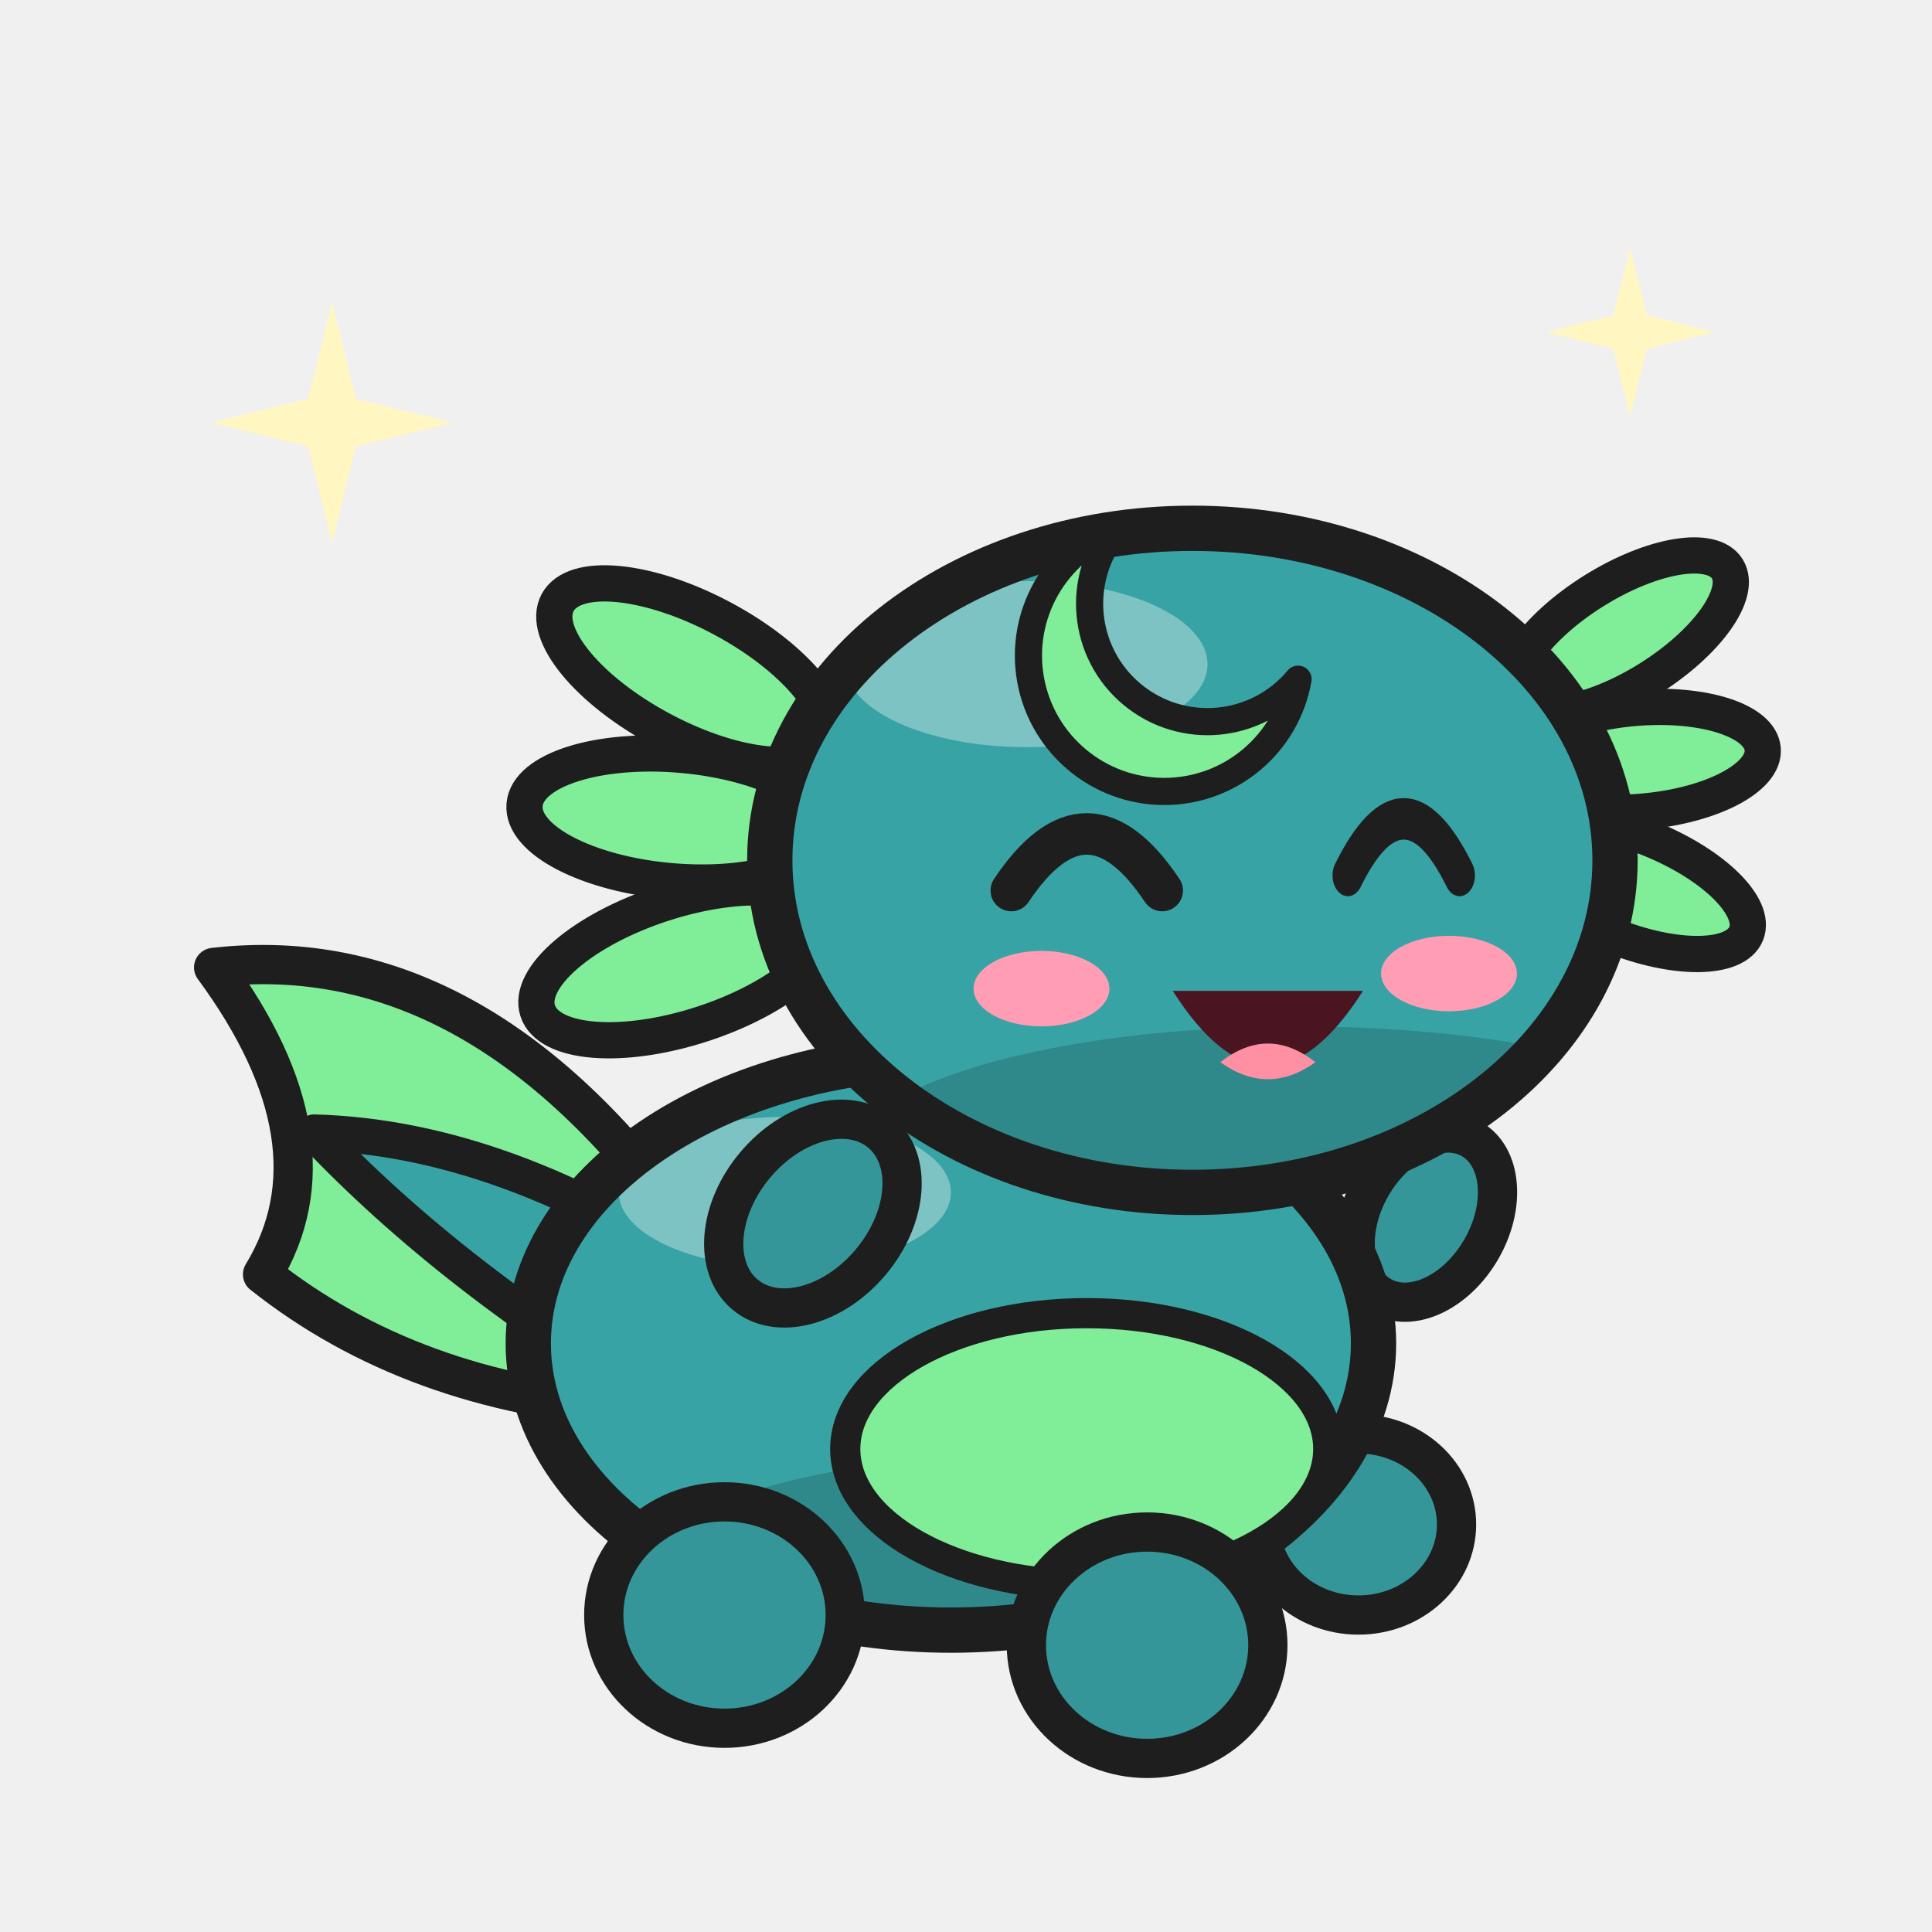
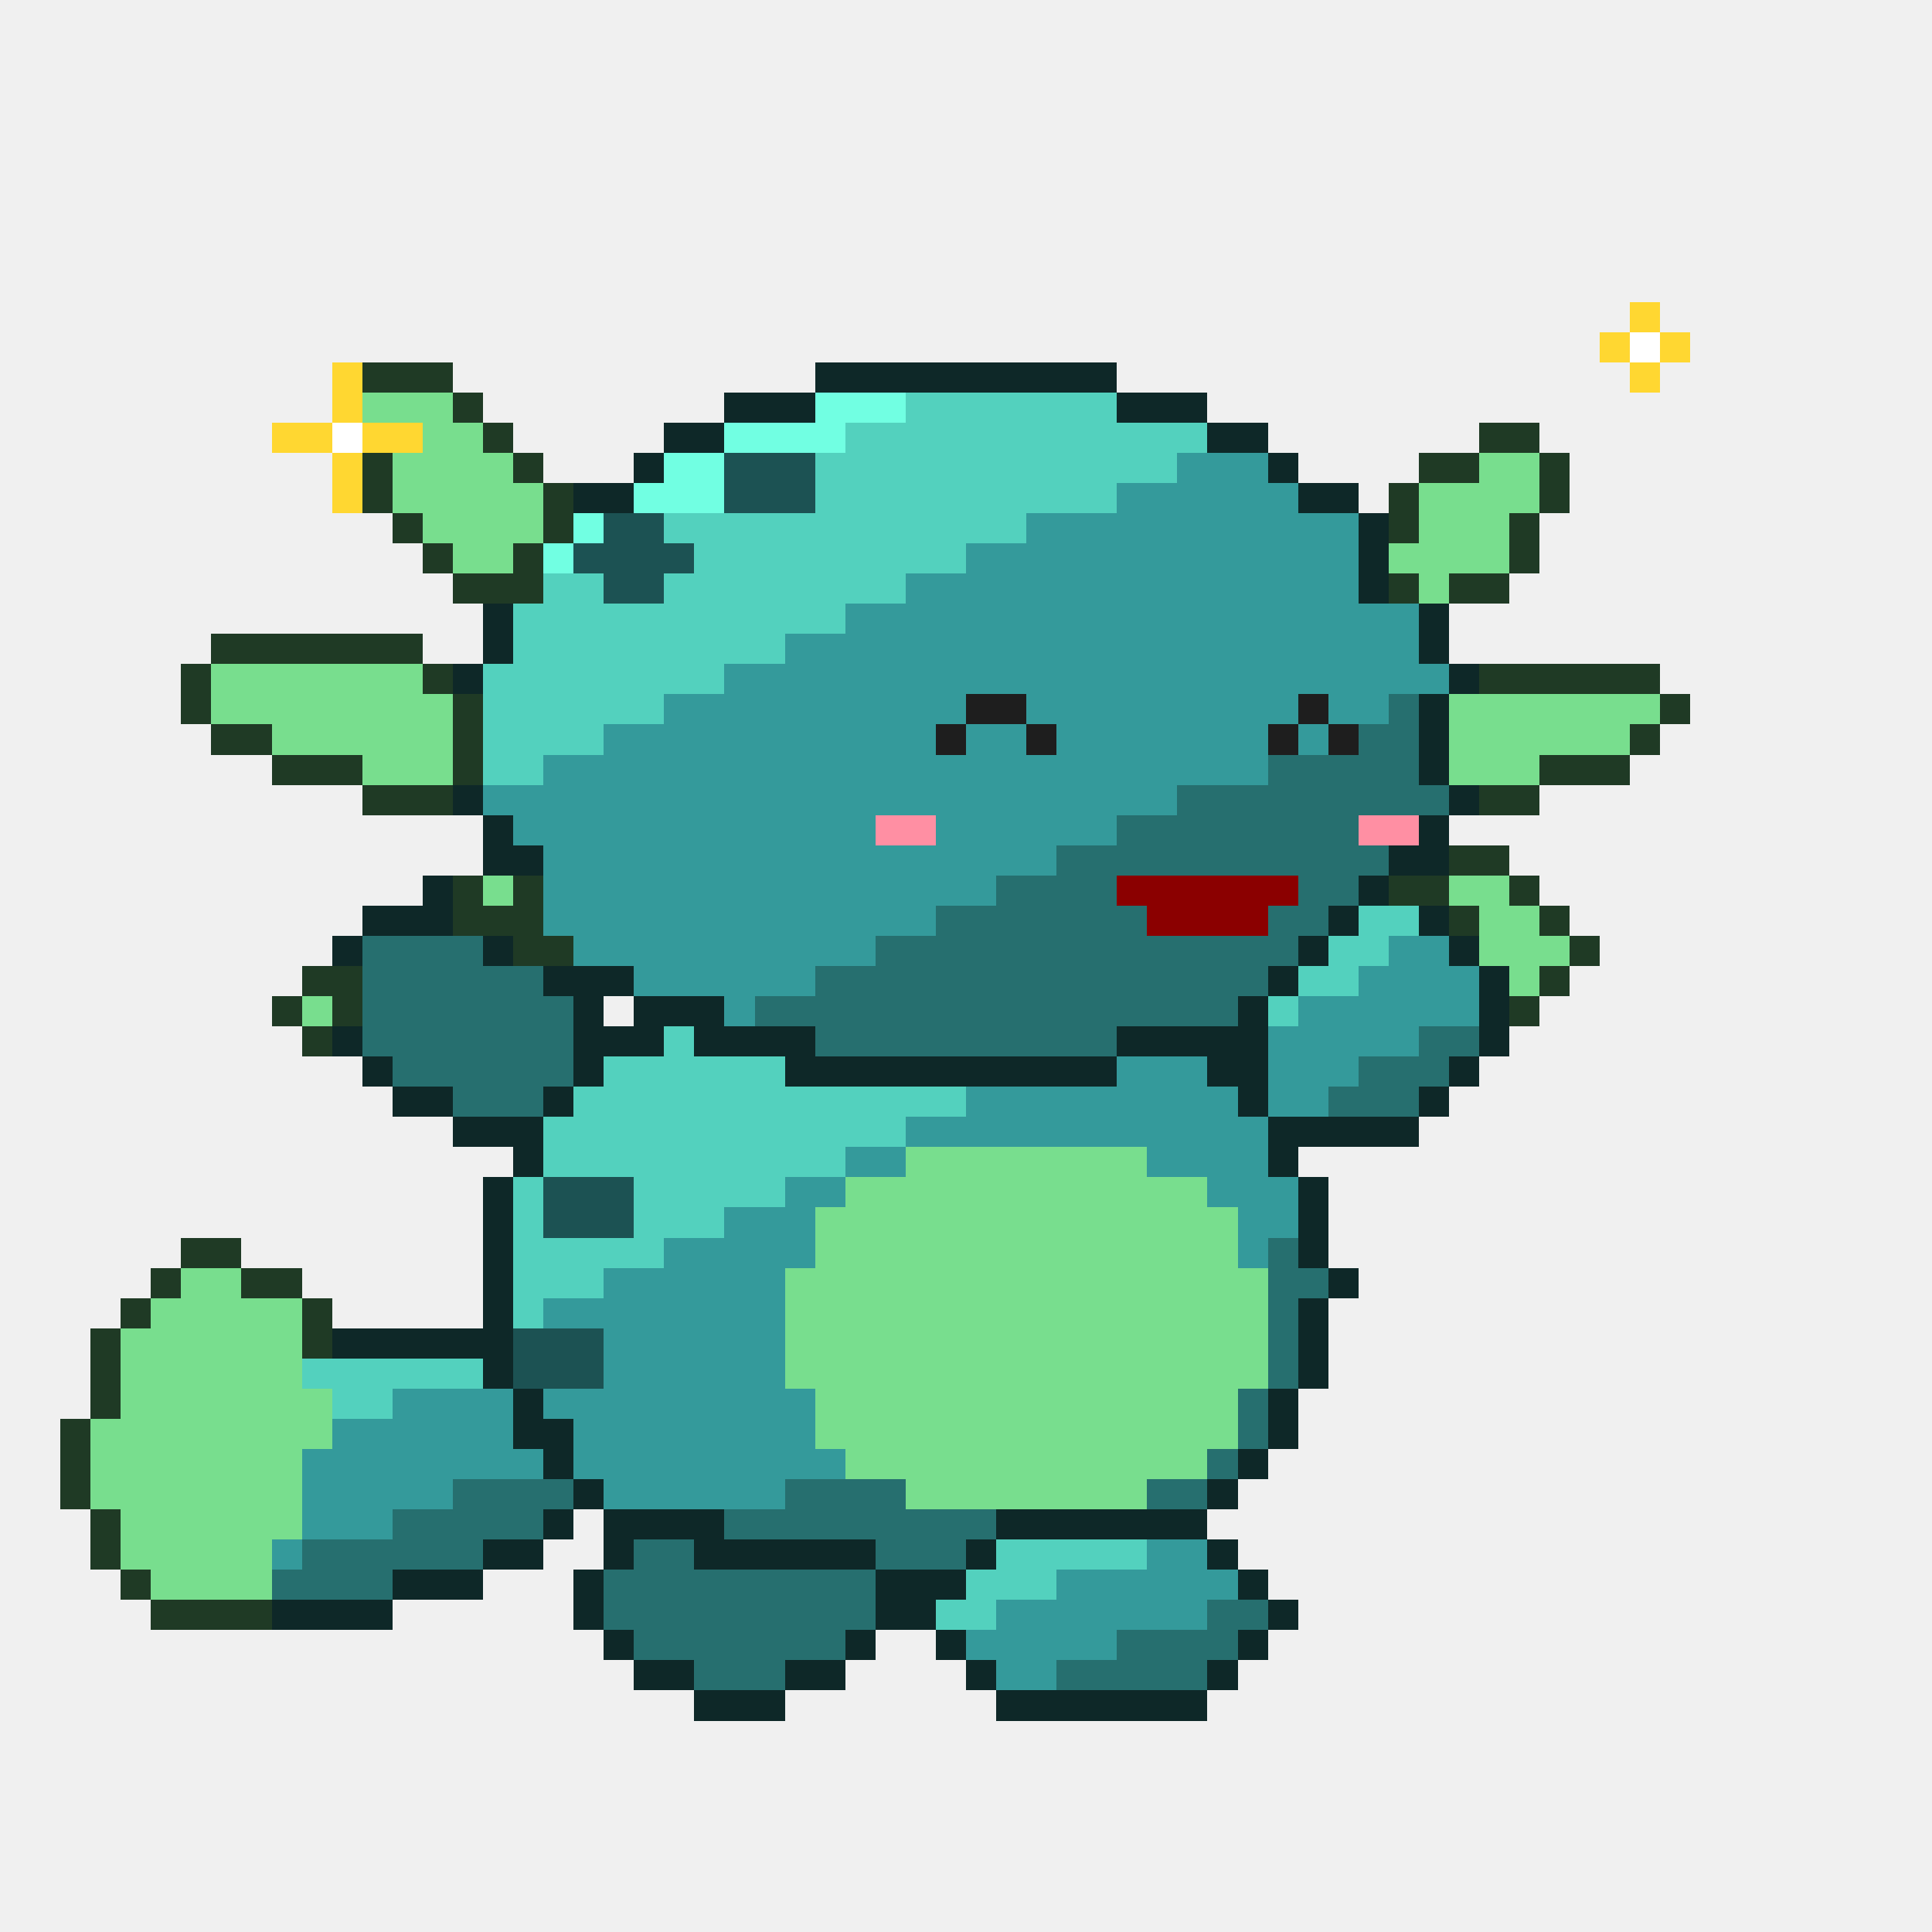
- <svg xmlns="http://www.w3.org/2000/svg" viewBox="0 0 128 128" width="128" height="128">
-   <g transform="translate(64 111) rotate(0) scale(1 1) translate(-64 -120)">
-     <g transform="rotate(20.00 42 96)">
-       <path d="M44 90Q24 76 8 84Q20 92 18 102Q30 106 44 102Z" fill="#80ED99" />
-       <path d="M44 90Q24 76 8 84Q20 92 18 102Q30 106 44 102Z" fill="none" stroke="#1e1e1e" stroke-width="2.6" stroke-linejoin="round" />
-       <path d="M46 92Q30 88 18 92Q30 98 46 101Z" fill="#38A3A5" />
-       <path d="M46 92Q30 88 18 92Q30 98 46 101Z" fill="none" stroke="#1e1e1e" stroke-width="2.4" stroke-linejoin="round" />
-     </g>
-     <ellipse cx="60" cy="108" rx="6.5" ry="6" fill="#349698" />
-     <ellipse cx="60" cy="108" rx="6.5" ry="6" fill="none" stroke="#1e1e1e" stroke-width="2.6" stroke-linejoin="round" />
-     <ellipse cx="90" cy="110" rx="6.5" ry="6" fill="#349698" />
-     <ellipse cx="90" cy="110" rx="6.5" ry="6" fill="none" stroke="#1e1e1e" stroke-width="2.6" stroke-linejoin="round" />
-     <g transform="rotate(-60.00 92 94)">
-       <ellipse cx="97" cy="94" rx="6" ry="4.2" fill="#349698" />
-       <ellipse cx="97" cy="94" rx="6" ry="4.2" fill="none" stroke="#1e1e1e" stroke-width="2.6" stroke-linejoin="round" />
-     </g>
-     <ellipse cx="63" cy="98" rx="28" ry="19" fill="#38A3A5" />
-     <clipPath id="f0c0">
-       <ellipse cx="63" cy="98" rx="28" ry="19" />
-     </clipPath>
-     <ellipse cx="72" cy="115" rx="32" ry="10" fill="#000000" fill-opacity="0.16" clip-path="url(#f0c0)" />
-     <ellipse cx="52" cy="88" rx="11" ry="5" fill="#ffffff" fill-opacity="0.35" clip-path="url(#f0c0)" />
-     <ellipse cx="63" cy="98" rx="28" ry="19" fill="none" stroke="#1e1e1e" stroke-width="3" stroke-linejoin="round" />
-     <ellipse cx="72" cy="105" rx="16" ry="9" fill="#80ED99" />
-     <ellipse cx="72" cy="105" rx="16" ry="9" fill="none" stroke="#1e1e1e" stroke-width="2" stroke-linejoin="round" />
-     <g transform="rotate(-32.00 101 55.08)">
-       <ellipse cx="108.577" cy="55.08" rx="8.266" ry="3.444" fill="#80ED99" />
-       <ellipse cx="108.577" cy="55.08" rx="8.266" ry="3.444" fill="none" stroke="#1e1e1e" stroke-width="2.4" stroke-linejoin="round" />
-     </g>
-     <g transform="rotate(-5.00 101 60)">
-       <ellipse cx="108.577" cy="60" rx="8.266" ry="3.444" fill="#80ED99" />
-       <ellipse cx="108.577" cy="60" rx="8.266" ry="3.444" fill="none" stroke="#1e1e1e" stroke-width="2.4" stroke-linejoin="round" />
-     </g>
-     <g transform="rotate(22.00 101 64.92)">
-       <ellipse cx="108.577" cy="64.92" rx="8.266" ry="3.444" fill="#80ED99" />
-       <ellipse cx="108.577" cy="64.92" rx="8.266" ry="3.444" fill="none" stroke="#1e1e1e" stroke-width="2.4" stroke-linejoin="round" />
-     </g>
-     <g transform="rotate(-152.00 54 58)">
-       <ellipse cx="63.24" cy="58" rx="10.08" ry="4.2" fill="#80ED99" />
-       <ellipse cx="63.24" cy="58" rx="10.08" ry="4.2" fill="none" stroke="#1e1e1e" stroke-width="2.4" stroke-linejoin="round" />
-     </g>
-     <g transform="rotate(-175.00 54 64)">
-       <ellipse cx="63.24" cy="64" rx="10.08" ry="4.2" fill="#80ED99" />
-       <ellipse cx="63.24" cy="64" rx="10.08" ry="4.2" fill="none" stroke="#1e1e1e" stroke-width="2.4" stroke-linejoin="round" />
-     </g>
-     <g transform="rotate(162.00 54 70)">
-       <ellipse cx="63.24" cy="70" rx="10.08" ry="4.2" fill="#80ED99" />
-       <ellipse cx="63.24" cy="70" rx="10.08" ry="4.2" fill="none" stroke="#1e1e1e" stroke-width="2.4" stroke-linejoin="round" />
-     </g>
-     <ellipse cx="79" cy="66" rx="28" ry="22" fill="#38A3A5" />
-     <clipPath id="f0c1">
-       <ellipse cx="79" cy="66" rx="28" ry="22" />
-     </clipPath>
-     <ellipse cx="86" cy="86" rx="30" ry="9" fill="#000000" fill-opacity="0.16" clip-path="url(#f0c1)" />
-     <ellipse cx="68" cy="53" rx="12" ry="5.5" fill="#ffffff" fill-opacity="0.35" clip-path="url(#f0c1)" />
-     <ellipse cx="79" cy="66" rx="28" ry="22" fill="none" stroke="#1e1e1e" stroke-width="3" stroke-linejoin="round" />
-     <path d="M74 44A9 9 0 1 0 86 54A7 7 0 1 1 74 44Z" fill="#80ED99" />
-     <path d="M74 44A9 9 0 1 0 86 54A7 7 0 1 1 74 44Z" fill="none" stroke="#1e1e1e" stroke-width="1.8" stroke-linejoin="round" />
-     <ellipse cx="69" cy="74.5" rx="4.5" ry="2.5" fill="#ff9db5" />
-     <ellipse cx="96" cy="73.5" rx="4.5" ry="2.5" fill="#ff9db5" />
-     <path d="M67 68Q72 60.5 77 68" fill="none" stroke="#1e1e1e" stroke-width="2.75" stroke-linecap="round" stroke-linejoin="round" />
-     <g transform="translate(93 65) scale(0.74 1) translate(-93 -65)">
-       <path d="M88 67Q93 59.5 98 67" fill="none" stroke="#1e1e1e" stroke-width="2.75" stroke-linecap="round" stroke-linejoin="round" />
-     </g>
-     <path d="M77.7 74.65Q84 84.55 90.3 74.65Z" fill="#4a1420" />
-     <path d="M80.85 79.375Q84 76.9 87.15 79.375Q84 81.625 80.85 79.375Z" fill="#ff8fa3" />
-     <ellipse cx="48" cy="116" rx="8" ry="7.5" fill="#349698" />
-     <ellipse cx="48" cy="116" rx="8" ry="7.5" fill="none" stroke="#1e1e1e" stroke-width="2.6" stroke-linejoin="round" />
-     <ellipse cx="76" cy="118" rx="8" ry="7.5" fill="#349698" />
-     <ellipse cx="76" cy="118" rx="8" ry="7.5" fill="none" stroke="#1e1e1e" stroke-width="2.6" stroke-linejoin="round" />
-     <g transform="rotate(-50.00 50 94)">
-       <ellipse cx="56" cy="94" rx="7" ry="5" fill="#349698" />
-       <ellipse cx="56" cy="94" rx="7" ry="5" fill="none" stroke="#1e1e1e" stroke-width="2.6" stroke-linejoin="round" />
-     </g>
-   </g>
-   <path d="M22.00 20.00L23.58 26.42L30.00 28.00L23.58 29.58L22.00 36.00L20.42 29.58L14.00 28.00L20.42 26.42Z" fill="#fff6c2" />
-   <path d="M108.00 16.40L109.11 20.89L113.60 22.00L109.11 23.11L108.00 27.60L106.89 23.11L102.40 22.00L106.89 20.89Z" fill="#fff6c2" />
+ <svg xmlns="http://www.w3.org/2000/svg" viewBox="0 0 128 128" width="128" height="128" shape-rendering="crispEdges">
+   <rect x="108" y="20" width="2" height="2" fill="#ffd731" />
+   <rect x="106" y="22" width="2" height="2" fill="#ffd731" />
+   <rect x="108" y="22" width="2" height="2" fill="#ffffff" />
+   <rect x="110" y="22" width="2" height="2" fill="#ffd731" />
+   <rect x="22" y="24" width="2" height="2" fill="#ffd731" />
+   <rect x="24" y="24" width="6" height="2" fill="#1f3a25" />
+   <rect x="54" y="24" width="20" height="2" fill="#0e2828" />
+   <rect x="108" y="24" width="2" height="2" fill="#ffd731" />
+   <rect x="22" y="26" width="2" height="2" fill="#ffd731" />
+   <rect x="24" y="26" width="6" height="2" fill="#78de8e" />
+   <rect x="30" y="26" width="2" height="2" fill="#1f3a25" />
+   <rect x="48" y="26" width="6" height="2" fill="#0e2828" />
+   <rect x="54" y="26" width="6" height="2" fill="#71ffe2" />
+   <rect x="60" y="26" width="14" height="2" fill="#53d1be" />
+   <rect x="74" y="26" width="6" height="2" fill="#0e2828" />
+   <rect x="18" y="28" width="4" height="2" fill="#ffd731" />
+   <rect x="22" y="28" width="2" height="2" fill="#ffffff" />
+   <rect x="24" y="28" width="4" height="2" fill="#ffd731" />
+   <rect x="28" y="28" width="4" height="2" fill="#78de8e" />
+   <rect x="32" y="28" width="2" height="2" fill="#1f3a25" />
+   <rect x="44" y="28" width="4" height="2" fill="#0e2828" />
+   <rect x="48" y="28" width="8" height="2" fill="#71ffe2" />
+   <rect x="56" y="28" width="24" height="2" fill="#53d1be" />
+   <rect x="80" y="28" width="4" height="2" fill="#0e2828" />
+   <rect x="98" y="28" width="4" height="2" fill="#1f3a25" />
+   <rect x="22" y="30" width="2" height="2" fill="#ffd731" />
+   <rect x="24" y="30" width="2" height="2" fill="#1f3a25" />
+   <rect x="26" y="30" width="8" height="2" fill="#78de8e" />
+   <rect x="34" y="30" width="2" height="2" fill="#1f3a25" />
+   <rect x="42" y="30" width="2" height="2" fill="#0e2828" />
+   <rect x="44" y="30" width="4" height="2" fill="#71ffe2" />
+   <rect x="48" y="30" width="6" height="2" fill="#1c5253" />
+   <rect x="54" y="30" width="24" height="2" fill="#53d1be" />
+   <rect x="78" y="30" width="6" height="2" fill="#349a9b" />
+   <rect x="84" y="30" width="2" height="2" fill="#0e2828" />
+   <rect x="94" y="30" width="4" height="2" fill="#1f3a25" />
+   <rect x="98" y="30" width="4" height="2" fill="#78de8e" />
+   <rect x="102" y="30" width="2" height="2" fill="#1f3a25" />
+   <rect x="22" y="32" width="2" height="2" fill="#ffd731" />
+   <rect x="24" y="32" width="2" height="2" fill="#1f3a25" />
+   <rect x="26" y="32" width="10" height="2" fill="#78de8e" />
+   <rect x="36" y="32" width="2" height="2" fill="#1f3a25" />
+   <rect x="38" y="32" width="4" height="2" fill="#0e2828" />
+   <rect x="42" y="32" width="6" height="2" fill="#71ffe2" />
+   <rect x="48" y="32" width="6" height="2" fill="#1c5253" />
+   <rect x="54" y="32" width="20" height="2" fill="#53d1be" />
+   <rect x="74" y="32" width="12" height="2" fill="#349a9b" />
+   <rect x="86" y="32" width="4" height="2" fill="#0e2828" />
+   <rect x="92" y="32" width="2" height="2" fill="#1f3a25" />
+   <rect x="94" y="32" width="8" height="2" fill="#78de8e" />
+   <rect x="102" y="32" width="2" height="2" fill="#1f3a25" />
+   <rect x="26" y="34" width="2" height="2" fill="#1f3a25" />
+   <rect x="28" y="34" width="8" height="2" fill="#78de8e" />
+   <rect x="36" y="34" width="2" height="2" fill="#1f3a25" />
+   <rect x="38" y="34" width="2" height="2" fill="#71ffe2" />
+   <rect x="40" y="34" width="4" height="2" fill="#1c5253" />
+   <rect x="44" y="34" width="24" height="2" fill="#53d1be" />
+   <rect x="68" y="34" width="22" height="2" fill="#349a9b" />
+   <rect x="90" y="34" width="2" height="2" fill="#0e2828" />
+   <rect x="92" y="34" width="2" height="2" fill="#1f3a25" />
+   <rect x="94" y="34" width="6" height="2" fill="#78de8e" />
+   <rect x="100" y="34" width="2" height="2" fill="#1f3a25" />
+   <rect x="28" y="36" width="2" height="2" fill="#1f3a25" />
+   <rect x="30" y="36" width="4" height="2" fill="#78de8e" />
+   <rect x="34" y="36" width="2" height="2" fill="#1f3a25" />
+   <rect x="36" y="36" width="2" height="2" fill="#71ffe2" />
+   <rect x="38" y="36" width="8" height="2" fill="#1c5253" />
+   <rect x="46" y="36" width="18" height="2" fill="#53d1be" />
+   <rect x="64" y="36" width="26" height="2" fill="#349a9b" />
+   <rect x="90" y="36" width="2" height="2" fill="#0e2828" />
+   <rect x="92" y="36" width="8" height="2" fill="#78de8e" />
+   <rect x="100" y="36" width="2" height="2" fill="#1f3a25" />
+   <rect x="30" y="38" width="6" height="2" fill="#1f3a25" />
+   <rect x="36" y="38" width="4" height="2" fill="#53d1be" />
+   <rect x="40" y="38" width="4" height="2" fill="#1c5253" />
+   <rect x="44" y="38" width="16" height="2" fill="#53d1be" />
+   <rect x="60" y="38" width="30" height="2" fill="#349a9b" />
+   <rect x="90" y="38" width="2" height="2" fill="#0e2828" />
+   <rect x="92" y="38" width="2" height="2" fill="#1f3a25" />
+   <rect x="94" y="38" width="2" height="2" fill="#78de8e" />
+   <rect x="96" y="38" width="4" height="2" fill="#1f3a25" />
+   <rect x="32" y="40" width="2" height="2" fill="#0e2828" />
+   <rect x="34" y="40" width="22" height="2" fill="#53d1be" />
+   <rect x="56" y="40" width="38" height="2" fill="#349a9b" />
+   <rect x="94" y="40" width="2" height="2" fill="#0e2828" />
+   <rect x="14" y="42" width="14" height="2" fill="#1f3a25" />
+   <rect x="32" y="42" width="2" height="2" fill="#0e2828" />
+   <rect x="34" y="42" width="18" height="2" fill="#53d1be" />
+   <rect x="52" y="42" width="42" height="2" fill="#349a9b" />
+   <rect x="94" y="42" width="2" height="2" fill="#0e2828" />
+   <rect x="12" y="44" width="2" height="2" fill="#1f3a25" />
+   <rect x="14" y="44" width="14" height="2" fill="#78de8e" />
+   <rect x="28" y="44" width="2" height="2" fill="#1f3a25" />
+   <rect x="30" y="44" width="2" height="2" fill="#0e2828" />
+   <rect x="32" y="44" width="16" height="2" fill="#53d1be" />
+   <rect x="48" y="44" width="48" height="2" fill="#349a9b" />
+   <rect x="96" y="44" width="2" height="2" fill="#0e2828" />
+   <rect x="98" y="44" width="12" height="2" fill="#1f3a25" />
+   <rect x="12" y="46" width="2" height="2" fill="#1f3a25" />
+   <rect x="14" y="46" width="16" height="2" fill="#78de8e" />
+   <rect x="30" y="46" width="2" height="2" fill="#1f3a25" />
+   <rect x="32" y="46" width="12" height="2" fill="#53d1be" />
+   <rect x="44" y="46" width="20" height="2" fill="#349a9b" />
+   <rect x="64" y="46" width="4" height="2" fill="#1e1e1e" />
+   <rect x="68" y="46" width="18" height="2" fill="#349a9b" />
+   <rect x="86" y="46" width="2" height="2" fill="#1e1e1e" />
+   <rect x="88" y="46" width="4" height="2" fill="#349a9b" />
+   <rect x="92" y="46" width="2" height="2" fill="#266f6f" />
+   <rect x="94" y="46" width="2" height="2" fill="#0e2828" />
+   <rect x="96" y="46" width="14" height="2" fill="#78de8e" />
+   <rect x="110" y="46" width="2" height="2" fill="#1f3a25" />
+   <rect x="14" y="48" width="4" height="2" fill="#1f3a25" />
+   <rect x="18" y="48" width="12" height="2" fill="#78de8e" />
+   <rect x="30" y="48" width="2" height="2" fill="#1f3a25" />
+   <rect x="32" y="48" width="8" height="2" fill="#53d1be" />
+   <rect x="40" y="48" width="22" height="2" fill="#349a9b" />
+   <rect x="62" y="48" width="2" height="2" fill="#1e1e1e" />
+   <rect x="64" y="48" width="4" height="2" fill="#349a9b" />
+   <rect x="68" y="48" width="2" height="2" fill="#1e1e1e" />
+   <rect x="70" y="48" width="14" height="2" fill="#349a9b" />
+   <rect x="84" y="48" width="2" height="2" fill="#1e1e1e" />
+   <rect x="86" y="48" width="2" height="2" fill="#349a9b" />
+   <rect x="88" y="48" width="2" height="2" fill="#1e1e1e" />
+   <rect x="90" y="48" width="4" height="2" fill="#266f6f" />
+   <rect x="94" y="48" width="2" height="2" fill="#0e2828" />
+   <rect x="96" y="48" width="12" height="2" fill="#78de8e" />
+   <rect x="108" y="48" width="2" height="2" fill="#1f3a25" />
+   <rect x="18" y="50" width="6" height="2" fill="#1f3a25" />
+   <rect x="24" y="50" width="6" height="2" fill="#78de8e" />
+   <rect x="30" y="50" width="2" height="2" fill="#1f3a25" />
+   <rect x="32" y="50" width="4" height="2" fill="#53d1be" />
+   <rect x="36" y="50" width="48" height="2" fill="#349a9b" />
+   <rect x="84" y="50" width="10" height="2" fill="#266f6f" />
+   <rect x="94" y="50" width="2" height="2" fill="#0e2828" />
+   <rect x="96" y="50" width="6" height="2" fill="#78de8e" />
+   <rect x="102" y="50" width="6" height="2" fill="#1f3a25" />
+   <rect x="24" y="52" width="6" height="2" fill="#1f3a25" />
+   <rect x="30" y="52" width="2" height="2" fill="#0e2828" />
+   <rect x="32" y="52" width="46" height="2" fill="#349a9b" />
+   <rect x="78" y="52" width="18" height="2" fill="#266f6f" />
+   <rect x="96" y="52" width="2" height="2" fill="#0e2828" />
+   <rect x="98" y="52" width="4" height="2" fill="#1f3a25" />
+   <rect x="32" y="54" width="2" height="2" fill="#0e2828" />
+   <rect x="34" y="54" width="24" height="2" fill="#349a9b" />
+   <rect x="58" y="54" width="4" height="2" fill="#ff8fa3" />
+   <rect x="62" y="54" width="12" height="2" fill="#349a9b" />
+   <rect x="74" y="54" width="16" height="2" fill="#266f6f" />
+   <rect x="90" y="54" width="4" height="2" fill="#ff8fa3" />
+   <rect x="94" y="54" width="2" height="2" fill="#0e2828" />
+   <rect x="32" y="56" width="4" height="2" fill="#0e2828" />
+   <rect x="36" y="56" width="34" height="2" fill="#349a9b" />
+   <rect x="70" y="56" width="22" height="2" fill="#266f6f" />
+   <rect x="92" y="56" width="4" height="2" fill="#0e2828" />
+   <rect x="96" y="56" width="4" height="2" fill="#1f3a25" />
+   <rect x="28" y="58" width="2" height="2" fill="#0e2828" />
+   <rect x="30" y="58" width="2" height="2" fill="#1f3a25" />
+   <rect x="32" y="58" width="2" height="2" fill="#78de8e" />
+   <rect x="34" y="58" width="2" height="2" fill="#1f3a25" />
+   <rect x="36" y="58" width="30" height="2" fill="#349a9b" />
+   <rect x="66" y="58" width="8" height="2" fill="#266f6f" />
+   <rect x="74" y="58" width="12" height="2" fill="#8b0000" />
+   <rect x="86" y="58" width="4" height="2" fill="#266f6f" />
+   <rect x="90" y="58" width="2" height="2" fill="#0e2828" />
+   <rect x="92" y="58" width="4" height="2" fill="#1f3a25" />
+   <rect x="96" y="58" width="4" height="2" fill="#78de8e" />
+   <rect x="100" y="58" width="2" height="2" fill="#1f3a25" />
+   <rect x="24" y="60" width="6" height="2" fill="#0e2828" />
+   <rect x="30" y="60" width="6" height="2" fill="#1f3a25" />
+   <rect x="36" y="60" width="26" height="2" fill="#349a9b" />
+   <rect x="62" y="60" width="14" height="2" fill="#266f6f" />
+   <rect x="76" y="60" width="8" height="2" fill="#8b0000" />
+   <rect x="84" y="60" width="4" height="2" fill="#266f6f" />
+   <rect x="88" y="60" width="2" height="2" fill="#0e2828" />
+   <rect x="90" y="60" width="4" height="2" fill="#53d1be" />
+   <rect x="94" y="60" width="2" height="2" fill="#0e2828" />
+   <rect x="96" y="60" width="2" height="2" fill="#1f3a25" />
+   <rect x="98" y="60" width="4" height="2" fill="#78de8e" />
+   <rect x="102" y="60" width="2" height="2" fill="#1f3a25" />
+   <rect x="22" y="62" width="2" height="2" fill="#0e2828" />
+   <rect x="24" y="62" width="8" height="2" fill="#266f6f" />
+   <rect x="32" y="62" width="2" height="2" fill="#0e2828" />
+   <rect x="34" y="62" width="4" height="2" fill="#1f3a25" />
+   <rect x="38" y="62" width="20" height="2" fill="#349a9b" />
+   <rect x="58" y="62" width="28" height="2" fill="#266f6f" />
+   <rect x="86" y="62" width="2" height="2" fill="#0e2828" />
+   <rect x="88" y="62" width="4" height="2" fill="#53d1be" />
+   <rect x="92" y="62" width="4" height="2" fill="#349a9b" />
+   <rect x="96" y="62" width="2" height="2" fill="#0e2828" />
+   <rect x="98" y="62" width="6" height="2" fill="#78de8e" />
+   <rect x="104" y="62" width="2" height="2" fill="#1f3a25" />
+   <rect x="20" y="64" width="4" height="2" fill="#1f3a25" />
+   <rect x="24" y="64" width="12" height="2" fill="#266f6f" />
+   <rect x="36" y="64" width="6" height="2" fill="#0e2828" />
+   <rect x="42" y="64" width="12" height="2" fill="#349a9b" />
+   <rect x="54" y="64" width="30" height="2" fill="#266f6f" />
+   <rect x="84" y="64" width="2" height="2" fill="#0e2828" />
+   <rect x="86" y="64" width="4" height="2" fill="#53d1be" />
+   <rect x="90" y="64" width="8" height="2" fill="#349a9b" />
+   <rect x="98" y="64" width="2" height="2" fill="#0e2828" />
+   <rect x="100" y="64" width="2" height="2" fill="#78de8e" />
+   <rect x="102" y="64" width="2" height="2" fill="#1f3a25" />
+   <rect x="18" y="66" width="2" height="2" fill="#1f3a25" />
+   <rect x="20" y="66" width="2" height="2" fill="#78de8e" />
+   <rect x="22" y="66" width="2" height="2" fill="#1f3a25" />
+   <rect x="24" y="66" width="14" height="2" fill="#266f6f" />
+   <rect x="38" y="66" width="2" height="2" fill="#0e2828" />
+   <rect x="42" y="66" width="6" height="2" fill="#0e2828" />
+   <rect x="48" y="66" width="2" height="2" fill="#349a9b" />
+   <rect x="50" y="66" width="32" height="2" fill="#266f6f" />
+   <rect x="82" y="66" width="2" height="2" fill="#0e2828" />
+   <rect x="84" y="66" width="2" height="2" fill="#53d1be" />
+   <rect x="86" y="66" width="12" height="2" fill="#349a9b" />
+   <rect x="98" y="66" width="2" height="2" fill="#0e2828" />
+   <rect x="100" y="66" width="2" height="2" fill="#1f3a25" />
+   <rect x="20" y="68" width="2" height="2" fill="#1f3a25" />
+   <rect x="22" y="68" width="2" height="2" fill="#0e2828" />
+   <rect x="24" y="68" width="14" height="2" fill="#266f6f" />
+   <rect x="38" y="68" width="6" height="2" fill="#0e2828" />
+   <rect x="44" y="68" width="2" height="2" fill="#53d1be" />
+   <rect x="46" y="68" width="8" height="2" fill="#0e2828" />
+   <rect x="54" y="68" width="20" height="2" fill="#266f6f" />
+   <rect x="74" y="68" width="10" height="2" fill="#0e2828" />
+   <rect x="84" y="68" width="10" height="2" fill="#349a9b" />
+   <rect x="94" y="68" width="4" height="2" fill="#266f6f" />
+   <rect x="98" y="68" width="2" height="2" fill="#0e2828" />
+   <rect x="24" y="70" width="2" height="2" fill="#0e2828" />
+   <rect x="26" y="70" width="12" height="2" fill="#266f6f" />
+   <rect x="38" y="70" width="2" height="2" fill="#0e2828" />
+   <rect x="40" y="70" width="12" height="2" fill="#53d1be" />
+   <rect x="52" y="70" width="22" height="2" fill="#0e2828" />
+   <rect x="74" y="70" width="6" height="2" fill="#349a9b" />
+   <rect x="80" y="70" width="4" height="2" fill="#0e2828" />
+   <rect x="84" y="70" width="6" height="2" fill="#349a9b" />
+   <rect x="90" y="70" width="6" height="2" fill="#266f6f" />
+   <rect x="96" y="70" width="2" height="2" fill="#0e2828" />
+   <rect x="26" y="72" width="4" height="2" fill="#0e2828" />
+   <rect x="30" y="72" width="6" height="2" fill="#266f6f" />
+   <rect x="36" y="72" width="2" height="2" fill="#0e2828" />
+   <rect x="38" y="72" width="26" height="2" fill="#53d1be" />
+   <rect x="64" y="72" width="18" height="2" fill="#349a9b" />
+   <rect x="82" y="72" width="2" height="2" fill="#0e2828" />
+   <rect x="84" y="72" width="4" height="2" fill="#349a9b" />
+   <rect x="88" y="72" width="6" height="2" fill="#266f6f" />
+   <rect x="94" y="72" width="2" height="2" fill="#0e2828" />
+   <rect x="30" y="74" width="6" height="2" fill="#0e2828" />
+   <rect x="36" y="74" width="24" height="2" fill="#53d1be" />
+   <rect x="60" y="74" width="24" height="2" fill="#349a9b" />
+   <rect x="84" y="74" width="10" height="2" fill="#0e2828" />
+   <rect x="34" y="76" width="2" height="2" fill="#0e2828" />
+   <rect x="36" y="76" width="20" height="2" fill="#53d1be" />
+   <rect x="56" y="76" width="4" height="2" fill="#349a9b" />
+   <rect x="60" y="76" width="16" height="2" fill="#78de8e" />
+   <rect x="76" y="76" width="8" height="2" fill="#349a9b" />
+   <rect x="84" y="76" width="2" height="2" fill="#0e2828" />
+   <rect x="32" y="78" width="2" height="2" fill="#0e2828" />
+   <rect x="34" y="78" width="2" height="2" fill="#53d1be" />
+   <rect x="36" y="78" width="6" height="2" fill="#1c5253" />
+   <rect x="42" y="78" width="10" height="2" fill="#53d1be" />
+   <rect x="52" y="78" width="4" height="2" fill="#349a9b" />
+   <rect x="56" y="78" width="24" height="2" fill="#78de8e" />
+   <rect x="80" y="78" width="6" height="2" fill="#349a9b" />
+   <rect x="86" y="78" width="2" height="2" fill="#0e2828" />
+   <rect x="32" y="80" width="2" height="2" fill="#0e2828" />
+   <rect x="34" y="80" width="2" height="2" fill="#53d1be" />
+   <rect x="36" y="80" width="6" height="2" fill="#1c5253" />
+   <rect x="42" y="80" width="6" height="2" fill="#53d1be" />
+   <rect x="48" y="80" width="6" height="2" fill="#349a9b" />
+   <rect x="54" y="80" width="28" height="2" fill="#78de8e" />
+   <rect x="82" y="80" width="4" height="2" fill="#349a9b" />
+   <rect x="86" y="80" width="2" height="2" fill="#0e2828" />
+   <rect x="12" y="82" width="4" height="2" fill="#1f3a25" />
+   <rect x="32" y="82" width="2" height="2" fill="#0e2828" />
+   <rect x="34" y="82" width="10" height="2" fill="#53d1be" />
+   <rect x="44" y="82" width="10" height="2" fill="#349a9b" />
+   <rect x="54" y="82" width="28" height="2" fill="#78de8e" />
+   <rect x="82" y="82" width="2" height="2" fill="#349a9b" />
+   <rect x="84" y="82" width="2" height="2" fill="#266f6f" />
+   <rect x="86" y="82" width="2" height="2" fill="#0e2828" />
+   <rect x="10" y="84" width="2" height="2" fill="#1f3a25" />
+   <rect x="12" y="84" width="4" height="2" fill="#78de8e" />
+   <rect x="16" y="84" width="4" height="2" fill="#1f3a25" />
+   <rect x="32" y="84" width="2" height="2" fill="#0e2828" />
+   <rect x="34" y="84" width="6" height="2" fill="#53d1be" />
+   <rect x="40" y="84" width="12" height="2" fill="#349a9b" />
+   <rect x="52" y="84" width="32" height="2" fill="#78de8e" />
+   <rect x="84" y="84" width="4" height="2" fill="#266f6f" />
+   <rect x="88" y="84" width="2" height="2" fill="#0e2828" />
+   <rect x="8" y="86" width="2" height="2" fill="#1f3a25" />
+   <rect x="10" y="86" width="10" height="2" fill="#78de8e" />
+   <rect x="20" y="86" width="2" height="2" fill="#1f3a25" />
+   <rect x="32" y="86" width="2" height="2" fill="#0e2828" />
+   <rect x="34" y="86" width="2" height="2" fill="#53d1be" />
+   <rect x="36" y="86" width="16" height="2" fill="#349a9b" />
+   <rect x="52" y="86" width="32" height="2" fill="#78de8e" />
+   <rect x="84" y="86" width="2" height="2" fill="#266f6f" />
+   <rect x="86" y="86" width="2" height="2" fill="#0e2828" />
+   <rect x="6" y="88" width="2" height="2" fill="#1f3a25" />
+   <rect x="8" y="88" width="12" height="2" fill="#78de8e" />
+   <rect x="20" y="88" width="2" height="2" fill="#1f3a25" />
+   <rect x="22" y="88" width="12" height="2" fill="#0e2828" />
+   <rect x="34" y="88" width="6" height="2" fill="#1c5253" />
+   <rect x="40" y="88" width="12" height="2" fill="#349a9b" />
+   <rect x="52" y="88" width="32" height="2" fill="#78de8e" />
+   <rect x="84" y="88" width="2" height="2" fill="#266f6f" />
+   <rect x="86" y="88" width="2" height="2" fill="#0e2828" />
+   <rect x="6" y="90" width="2" height="2" fill="#1f3a25" />
+   <rect x="8" y="90" width="12" height="2" fill="#78de8e" />
+   <rect x="20" y="90" width="12" height="2" fill="#53d1be" />
+   <rect x="32" y="90" width="2" height="2" fill="#0e2828" />
+   <rect x="34" y="90" width="6" height="2" fill="#1c5253" />
+   <rect x="40" y="90" width="12" height="2" fill="#349a9b" />
+   <rect x="52" y="90" width="32" height="2" fill="#78de8e" />
+   <rect x="84" y="90" width="2" height="2" fill="#266f6f" />
+   <rect x="86" y="90" width="2" height="2" fill="#0e2828" />
+   <rect x="6" y="92" width="2" height="2" fill="#1f3a25" />
+   <rect x="8" y="92" width="14" height="2" fill="#78de8e" />
+   <rect x="22" y="92" width="4" height="2" fill="#53d1be" />
+   <rect x="26" y="92" width="8" height="2" fill="#349a9b" />
+   <rect x="34" y="92" width="2" height="2" fill="#0e2828" />
+   <rect x="36" y="92" width="18" height="2" fill="#349a9b" />
+   <rect x="54" y="92" width="28" height="2" fill="#78de8e" />
+   <rect x="82" y="92" width="2" height="2" fill="#266f6f" />
+   <rect x="84" y="92" width="2" height="2" fill="#0e2828" />
+   <rect x="4" y="94" width="2" height="2" fill="#1f3a25" />
+   <rect x="6" y="94" width="16" height="2" fill="#78de8e" />
+   <rect x="22" y="94" width="12" height="2" fill="#349a9b" />
+   <rect x="34" y="94" width="4" height="2" fill="#0e2828" />
+   <rect x="38" y="94" width="16" height="2" fill="#349a9b" />
+   <rect x="54" y="94" width="28" height="2" fill="#78de8e" />
+   <rect x="82" y="94" width="2" height="2" fill="#266f6f" />
+   <rect x="84" y="94" width="2" height="2" fill="#0e2828" />
+   <rect x="4" y="96" width="2" height="2" fill="#1f3a25" />
+   <rect x="6" y="96" width="14" height="2" fill="#78de8e" />
+   <rect x="20" y="96" width="16" height="2" fill="#349a9b" />
+   <rect x="36" y="96" width="2" height="2" fill="#0e2828" />
+   <rect x="38" y="96" width="18" height="2" fill="#349a9b" />
+   <rect x="56" y="96" width="24" height="2" fill="#78de8e" />
+   <rect x="80" y="96" width="2" height="2" fill="#266f6f" />
+   <rect x="82" y="96" width="2" height="2" fill="#0e2828" />
+   <rect x="4" y="98" width="2" height="2" fill="#1f3a25" />
+   <rect x="6" y="98" width="14" height="2" fill="#78de8e" />
+   <rect x="20" y="98" width="10" height="2" fill="#349a9b" />
+   <rect x="30" y="98" width="8" height="2" fill="#266f6f" />
+   <rect x="38" y="98" width="2" height="2" fill="#0e2828" />
+   <rect x="40" y="98" width="12" height="2" fill="#349a9b" />
+   <rect x="52" y="98" width="8" height="2" fill="#266f6f" />
+   <rect x="60" y="98" width="16" height="2" fill="#78de8e" />
+   <rect x="76" y="98" width="4" height="2" fill="#266f6f" />
+   <rect x="80" y="98" width="2" height="2" fill="#0e2828" />
+   <rect x="6" y="100" width="2" height="2" fill="#1f3a25" />
+   <rect x="8" y="100" width="12" height="2" fill="#78de8e" />
+   <rect x="20" y="100" width="6" height="2" fill="#349a9b" />
+   <rect x="26" y="100" width="10" height="2" fill="#266f6f" />
+   <rect x="36" y="100" width="2" height="2" fill="#0e2828" />
+   <rect x="40" y="100" width="8" height="2" fill="#0e2828" />
+   <rect x="48" y="100" width="18" height="2" fill="#266f6f" />
+   <rect x="66" y="100" width="14" height="2" fill="#0e2828" />
+   <rect x="6" y="102" width="2" height="2" fill="#1f3a25" />
+   <rect x="8" y="102" width="10" height="2" fill="#78de8e" />
+   <rect x="18" y="102" width="2" height="2" fill="#349a9b" />
+   <rect x="20" y="102" width="12" height="2" fill="#266f6f" />
+   <rect x="32" y="102" width="4" height="2" fill="#0e2828" />
+   <rect x="40" y="102" width="2" height="2" fill="#0e2828" />
+   <rect x="42" y="102" width="4" height="2" fill="#266f6f" />
+   <rect x="46" y="102" width="12" height="2" fill="#0e2828" />
+   <rect x="58" y="102" width="6" height="2" fill="#266f6f" />
+   <rect x="64" y="102" width="2" height="2" fill="#0e2828" />
+   <rect x="66" y="102" width="10" height="2" fill="#53d1be" />
+   <rect x="76" y="102" width="4" height="2" fill="#349a9b" />
+   <rect x="80" y="102" width="2" height="2" fill="#0e2828" />
+   <rect x="8" y="104" width="2" height="2" fill="#1f3a25" />
+   <rect x="10" y="104" width="8" height="2" fill="#78de8e" />
+   <rect x="18" y="104" width="8" height="2" fill="#266f6f" />
+   <rect x="26" y="104" width="6" height="2" fill="#0e2828" />
+   <rect x="38" y="104" width="2" height="2" fill="#0e2828" />
+   <rect x="40" y="104" width="18" height="2" fill="#266f6f" />
+   <rect x="58" y="104" width="6" height="2" fill="#0e2828" />
+   <rect x="64" y="104" width="6" height="2" fill="#53d1be" />
+   <rect x="70" y="104" width="12" height="2" fill="#349a9b" />
+   <rect x="82" y="104" width="2" height="2" fill="#0e2828" />
+   <rect x="10" y="106" width="8" height="2" fill="#1f3a25" />
+   <rect x="18" y="106" width="8" height="2" fill="#0e2828" />
+   <rect x="38" y="106" width="2" height="2" fill="#0e2828" />
+   <rect x="40" y="106" width="18" height="2" fill="#266f6f" />
+   <rect x="58" y="106" width="4" height="2" fill="#0e2828" />
+   <rect x="62" y="106" width="4" height="2" fill="#53d1be" />
+   <rect x="66" y="106" width="14" height="2" fill="#349a9b" />
+   <rect x="80" y="106" width="4" height="2" fill="#266f6f" />
+   <rect x="84" y="106" width="2" height="2" fill="#0e2828" />
+   <rect x="40" y="108" width="2" height="2" fill="#0e2828" />
+   <rect x="42" y="108" width="14" height="2" fill="#266f6f" />
+   <rect x="56" y="108" width="2" height="2" fill="#0e2828" />
+   <rect x="62" y="108" width="2" height="2" fill="#0e2828" />
+   <rect x="64" y="108" width="10" height="2" fill="#349a9b" />
+   <rect x="74" y="108" width="8" height="2" fill="#266f6f" />
+   <rect x="82" y="108" width="2" height="2" fill="#0e2828" />
+   <rect x="42" y="110" width="4" height="2" fill="#0e2828" />
+   <rect x="46" y="110" width="6" height="2" fill="#266f6f" />
+   <rect x="52" y="110" width="4" height="2" fill="#0e2828" />
+   <rect x="64" y="110" width="2" height="2" fill="#0e2828" />
+   <rect x="66" y="110" width="4" height="2" fill="#349a9b" />
+   <rect x="70" y="110" width="10" height="2" fill="#266f6f" />
+   <rect x="80" y="110" width="2" height="2" fill="#0e2828" />
+   <rect x="46" y="112" width="6" height="2" fill="#0e2828" />
+   <rect x="66" y="112" width="14" height="2" fill="#0e2828" />
</svg>
